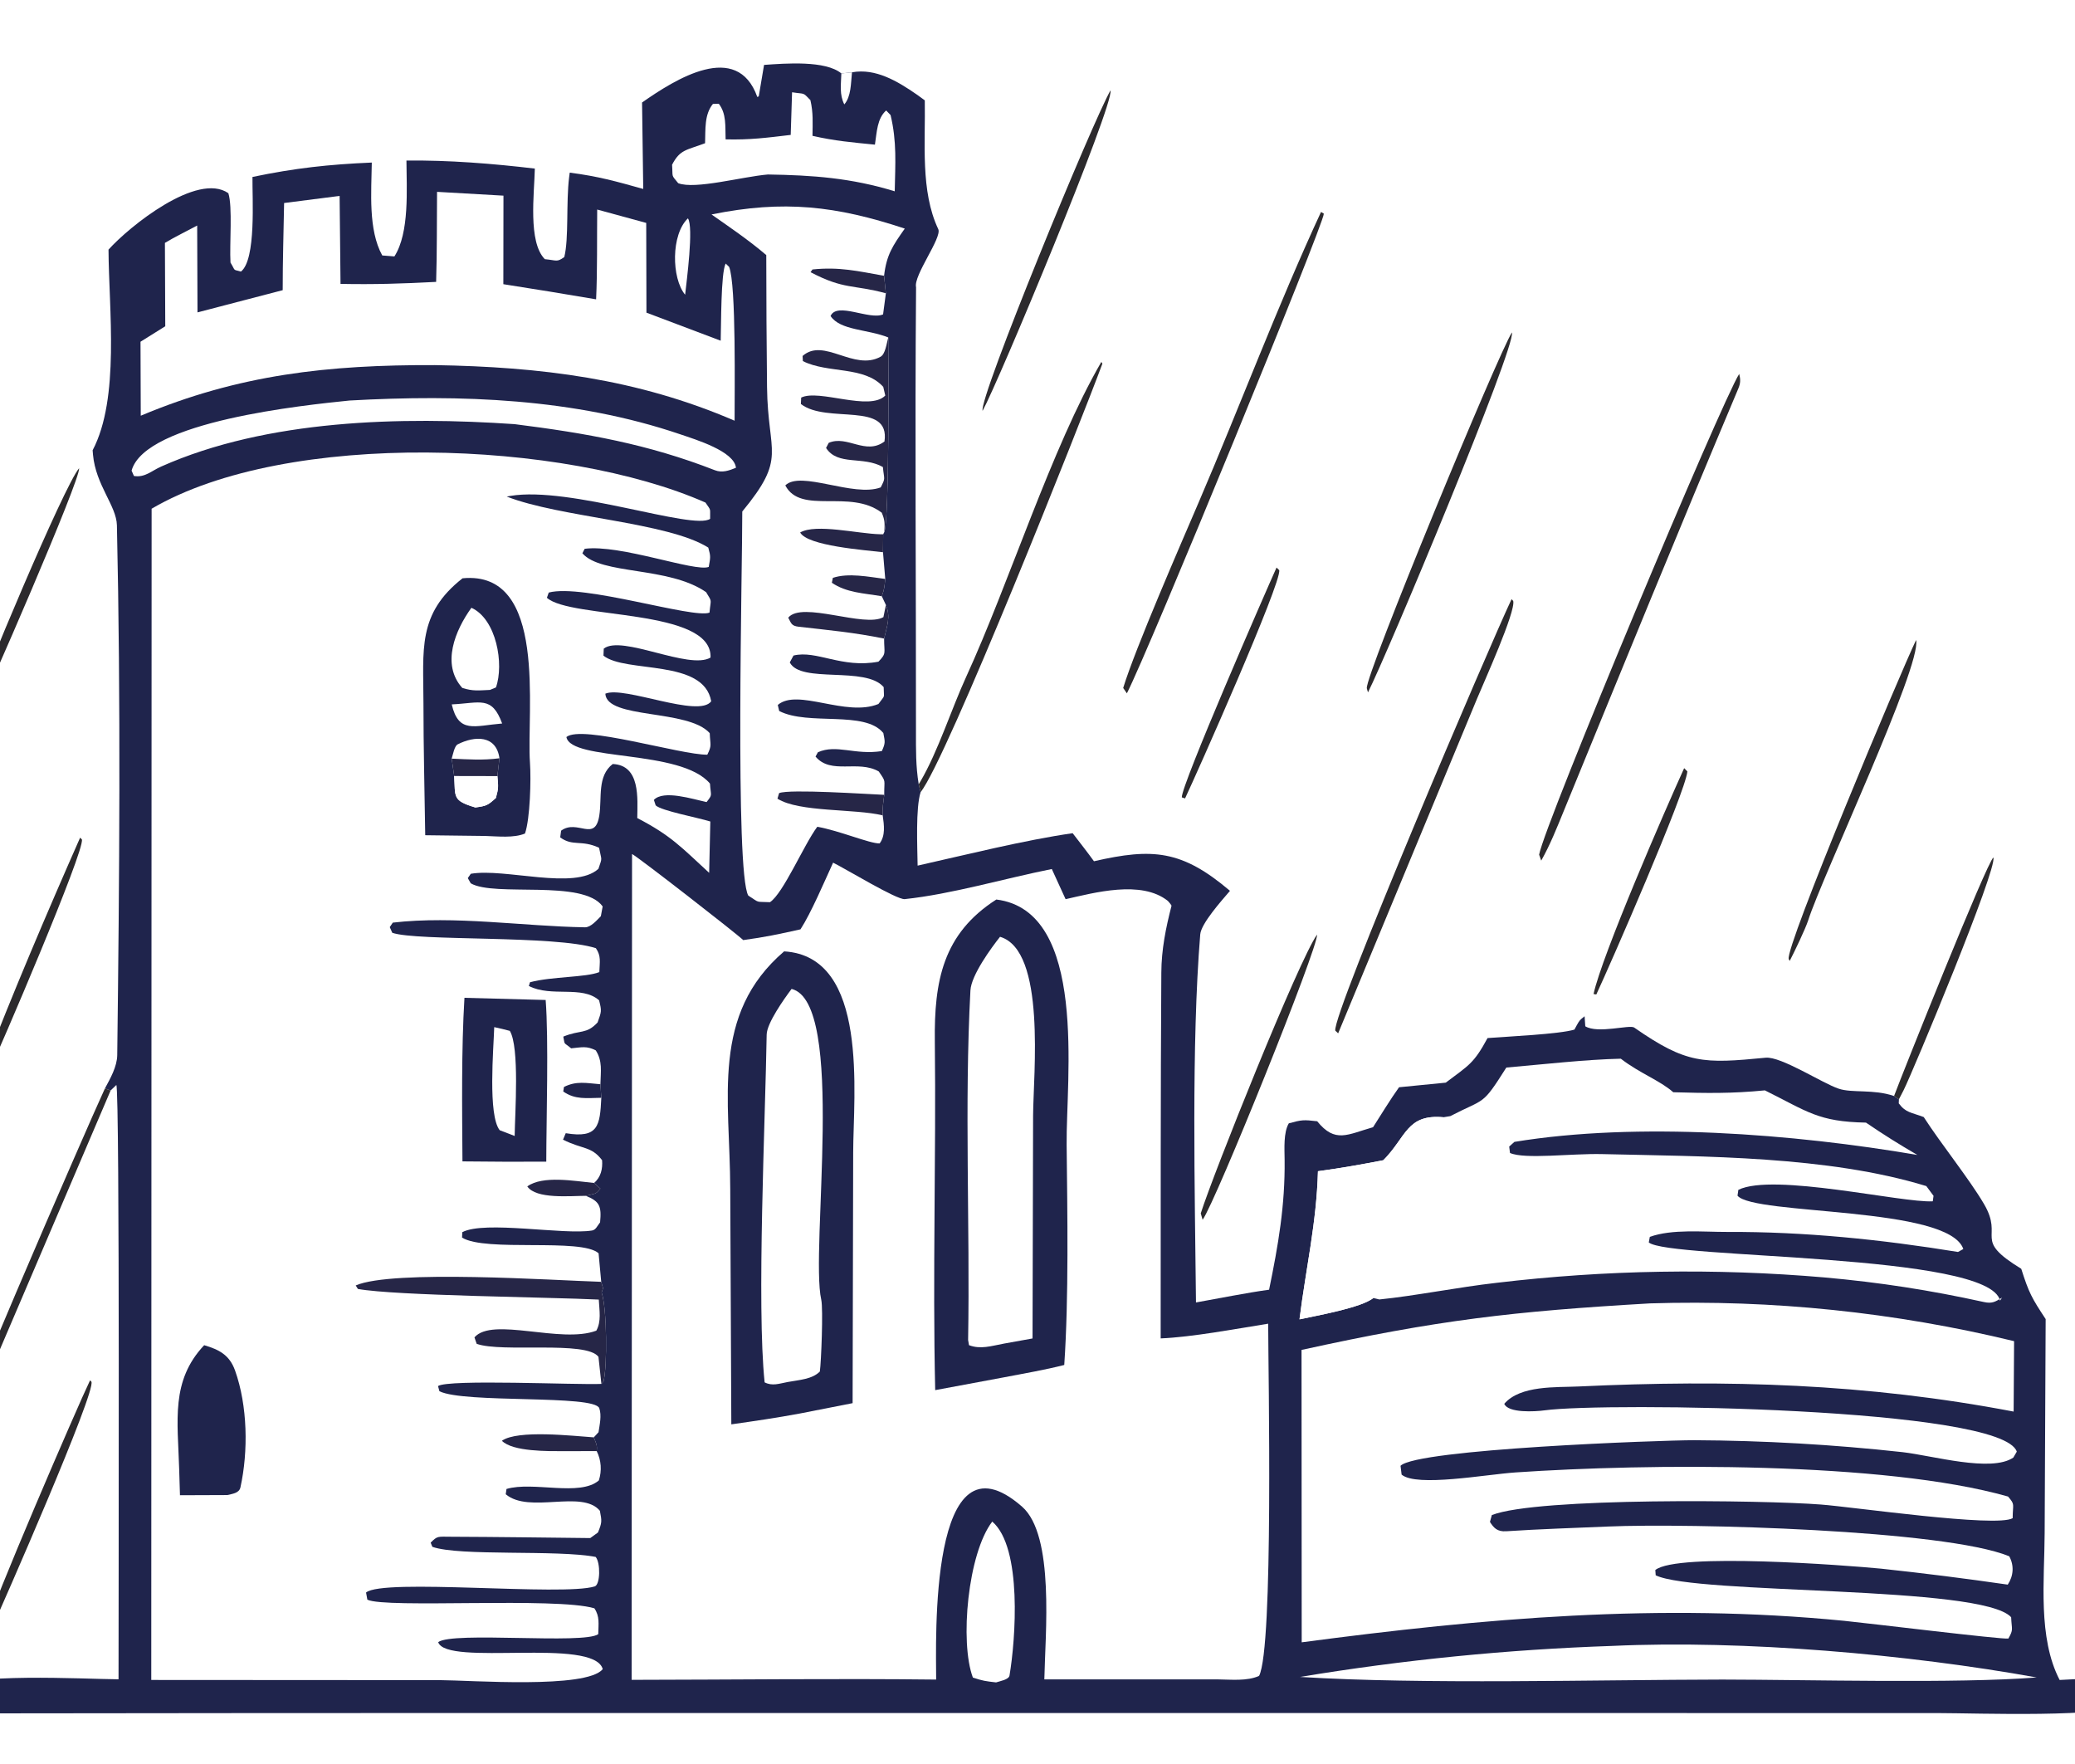
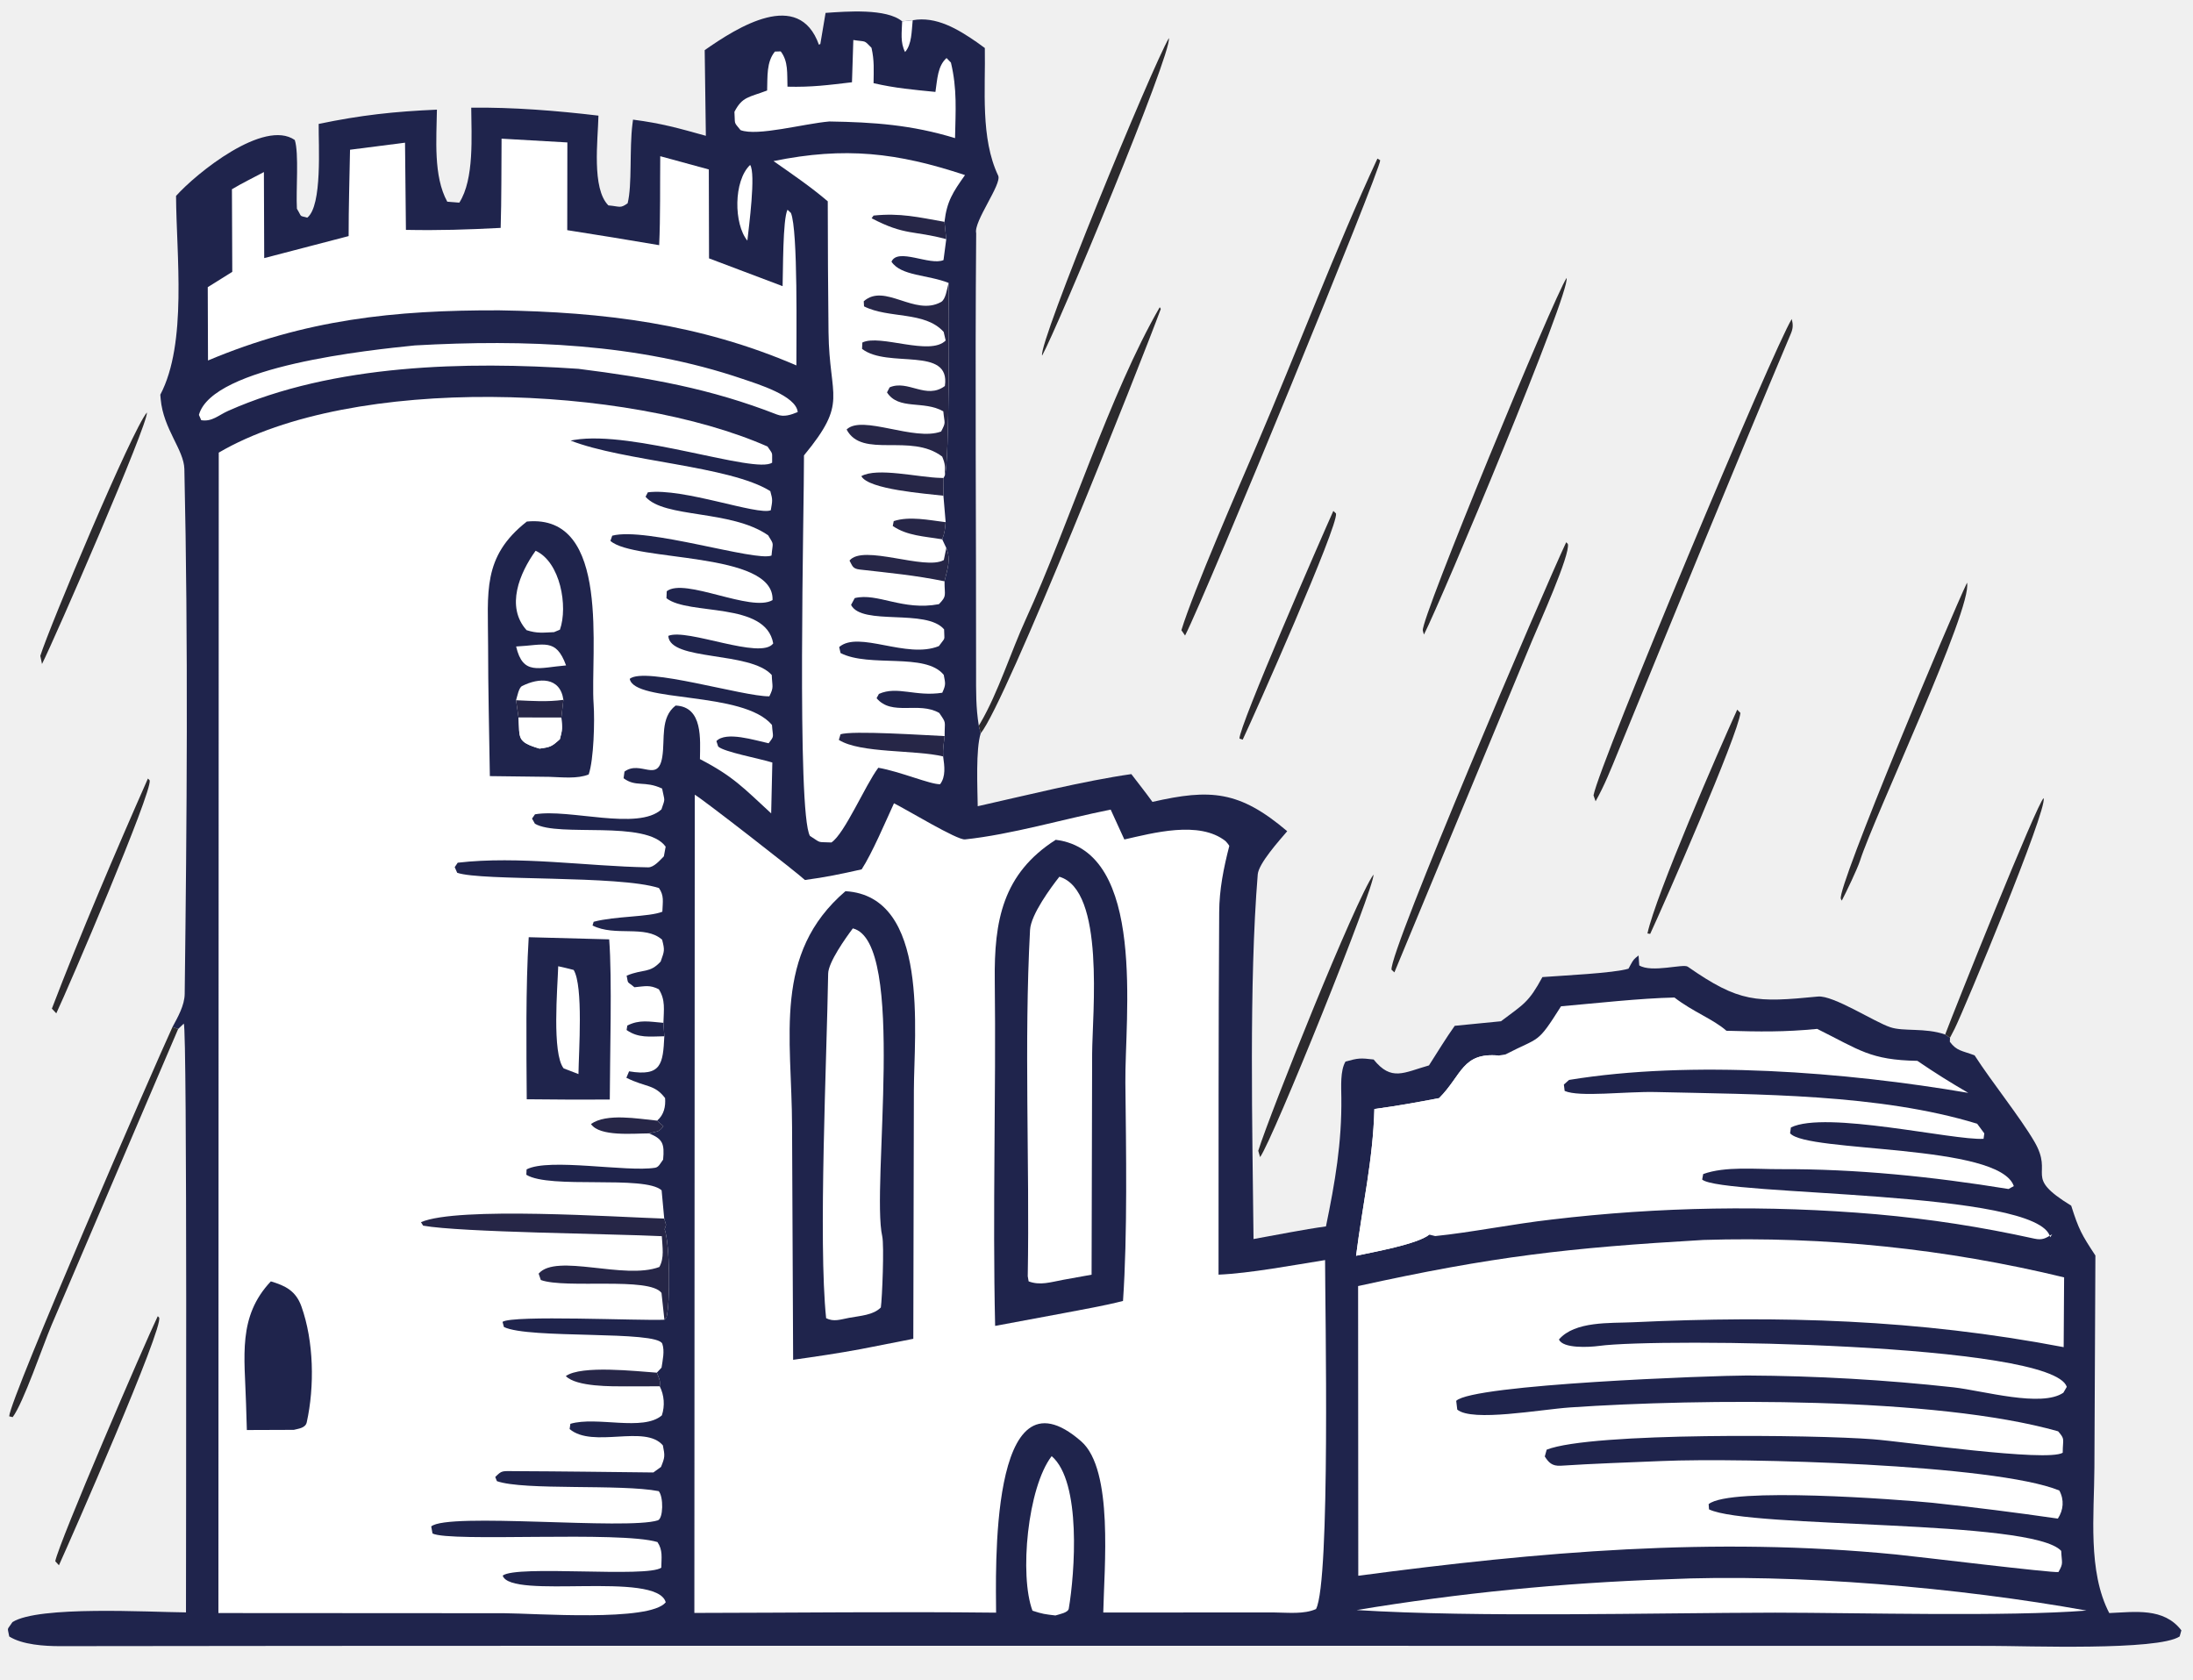
- <svg xmlns="http://www.w3.org/2000/svg" version="1.1" viewBox="30 60 600 510" preserveAspectRatio="xMidYMid meet">
-   <rect fill="#ffffff" width="656" height="656" x="1.6" y="1.6" />
+ <svg xmlns="http://www.w3.org/2000/svg" version="1.1" viewBox="10 75 640 490" preserveAspectRatio="xMidYMid meet">
  <path fill="#1f244c" d="m 250.933,78.765 c 6.172,-0.434 17.79,-1.348 22.349,2.465 l 3.078,-0.325 c 6.811,-1.247 13.175,2.582 18.699,6.402 0.796,0.552 1.581,1.121 2.353,1.707 0.216,12.195 -1.309,26.264 3.894,37.236 1.16,2.449 -7.24,13.411 -6.419,16.797 -0.358,42.753 0.008,85.527 -0.029,128.283 -0.005,5.343 -0.075,10.133 0.793,15.428 l 0.557,2.238 c -1.477,4.601 -0.944,15.864 -0.872,21.271 13.9,-3.118 30.94,-7.39 44.83,-9.376 2.03,2.657 4.21,5.402 6.16,8.11 16.95,-3.878 25.41,-3.265 39.33,8.552 -2.33,2.741 -8.34,9.41 -8.6,12.602 -2.6,31.836 -1.54,74.831 -1.23,106.407 6.54,-1.159 14.67,-2.804 21.14,-3.688 2.65,-12.876 4.64,-24.35 4.49,-37.529 -0.03,-3.245 -0.36,-7.914 1.21,-10.57 3.8,-1.044 4.3,-1.055 8.21,-0.602 5.2,6.445 8.75,3.823 16.15,1.723 2.33,-3.63 5.05,-8.116 7.52,-11.554 l 13.5,-1.33 c 6.74,-5.078 8.1,-5.528 12.09,-12.891 5.56,-0.433 20.91,-1.133 25.12,-2.452 l 0.64,-1.184 c 0.82,-1.481 0.92,-1.6 2.3,-2.669 l 0.2,2.903 c 3.66,2.221 12.83,-0.551 14.14,0.361 15.11,10.525 19.96,10.479 38.01,8.722 4.47,-0.436 16.51,7.444 21.1,8.946 3.86,1.331 10.08,0.079 16.03,2.128 l 1.41,0.943 -0.05,1.176 c 2.03,2.738 3.54,2.571 7.22,3.963 5.07,7.855 13.19,17.912 17.42,25.121 5.91,10.064 -3.54,9.976 10.78,18.75 2.22,6.974 3.01,8.391 7.06,14.543 l -0.29,61.805 c -0.06,13.772 -2,30.3 4.33,42.528 7.47,-0.304 15.91,-1.673 21.05,5.045 l -0.5,1.783 c -6.35,4.216 -44.85,2.75 -55.33,2.749 l -114.24,-0.016 -302.754,-0.008 c -48.729,-0.002 -97.545,0.04 -146.277,0.103 -4.481,0.005 -10.942,-0.39 -14.811,-2.819 -0.513,-2.952 -0.766,-1.585 0.946,-4.2 7.636,-4.838 39.799,-2.916 50.636,-2.831 -0.021,-15.969 0.408,-170.281 -0.637,-171.819 l -1.649,1.577 -1.661,-0.566 c 1.58,-2.911 3.53,-6.339 3.572,-9.674 0.633,-50.936 1.041,-102.229 -0.095,-153.15 -0.126,-5.646 -6.12,-11.615 -6.914,-20.417 l -0.108,-1.282 c 7.923,-15.04 4.674,-40.829 4.593,-58.009 6.027,-6.718 25.697,-22.547 34.652,-16.316 1.26,3.904 0.309,14.625 0.619,20.057 1.59,2.602 0.506,1.906 3.025,2.604 4.456,-3.505 3.243,-21.319 3.332,-27.356 12.293,-2.567 22.064,-3.628 34.503,-4.162 -0.112,8.482 -1.08,19.421 3.023,26.859 l 3.515,0.278 c 4.412,-6.885 3.52,-19.524 3.478,-27.713 12.179,-0.153 25.034,0.883 37.128,2.32 -0.155,7.182 -2.026,21.249 2.894,26.19 3.541,0.325 3.403,0.941 5.617,-0.601 1.36,-5.401 0.488,-15.818 1.406,-23.094 l 0.173,-1.326 c 8.368,1.091 13.197,2.476 21.254,4.716 l -0.34,-24.995 c 9.6,-6.714 27.467,-18.013 33.33,-1.59 l 0.416,-0.19 z" />
  <path fill="#ffffff" d="m 273.282,81.23 3.078,-0.325 c -0.342,3.266 -0.234,6.975 -2.223,9.281 -1.441,-2.832 -0.954,-5.667 -0.855,-8.956 z" />
  <path fill="#ffffff" d="m 73.841,207.079 c 39.262,-22.987 119.434,-19.751 160.147,-1.783 1.736,2.56 1.283,1.426 1.351,4.707 -4.891,3.406 -40.576,-9.533 -57.774,-6.627 l -1.041,0.186 c 15.412,6.061 46.57,7.372 58.278,14.754 0.75,2.625 0.62,2.822 0.137,5.585 -3.864,1.567 -25.559,-6.586 -35.875,-5.234 l -0.665,1.291 c 5.464,6.335 24.902,3.708 35.771,11.242 1.838,3.034 1.354,1.797 0.989,5.915 -4.634,1.862 -36.601,-8.429 -46.485,-5.796 l -0.534,1.51 c 6.893,6.231 47.904,2.926 47.316,17.284 -6.238,3.681 -25.644,-6.673 -30.875,-2.586 l -0.084,2.036 c 6.482,5.14 28.99,0.854 31.155,13.193 -3.585,4.94 -25.174,-4.542 -30.616,-2.201 0.405,7.454 23.918,4.367 30.189,11.415 0.139,3.566 0.672,3.449 -0.702,6.225 -7.672,0.088 -36.287,-8.756 -40.746,-5.108 1.328,7.101 33.144,3.414 41.515,13.46 0.253,3.807 0.81,3.015 -0.977,5.344 -4.048,-0.857 -12.413,-3.586 -15.241,-0.635 l 0.519,1.591 c 1.681,1.574 11.979,3.479 15.803,4.66 l -0.339,14.842 c -8.013,-7.371 -11.043,-10.79 -20.787,-15.834 0.062,-5.683 0.941,-15.287 -7.101,-15.628 -4.535,3.517 -3.062,9.721 -3.884,14.926 -1.236,7.823 -6.338,0.889 -11.037,4.348 l -0.261,1.938 c 3.622,2.693 6.106,0.609 11.239,3.004 0.74,3.914 1.001,2.582 -0.189,6.083 -6.822,6.29 -26.959,-0.272 -36.903,1.438 l -0.866,1.245 0.848,1.507 c 6.897,4.041 32.467,-1.252 38.147,6.69 l -0.52,2.818 c -1.137,1.133 -2.899,3.242 -4.592,3.214 -17.901,-0.295 -37.711,-3.432 -55.571,-1.352 l -0.878,1.296 0.726,1.642 c 7.175,2.497 47.198,0.642 58.879,4.456 1.558,2.278 1.097,3.939 0.994,6.904 -3.876,1.576 -13.731,1.25 -20.05,2.94 l -0.328,1.089 c 6.604,3.335 15.373,-0.264 20.308,4.14 0.794,3.118 0.688,3.242 -0.427,6.38 -3.258,3.527 -4.93,2.06 -9.925,4.108 0.535,2.621 -0.065,1.446 2.272,3.387 3.127,-0.292 4.451,-0.758 7.118,0.589 1.986,3.136 1.443,5.954 1.346,9.796 l 0.261,3.919 c -0.393,8.069 -0.856,11.807 -10.288,10.232 l -0.789,1.879 c 5.769,2.876 8.156,1.82 11.299,5.927 0.192,2.445 -0.328,4.92 -2.332,6.58 l 1.841,1.64 c -1.528,1.846 -1.37,1.309 -4.216,2.084 3.983,1.588 4.579,2.983 4.131,7.656 -0.865,1.145 -1.265,2.195 -2.332,2.37 -8.199,1.342 -31.008,-2.95 -37.512,0.482 l -0.073,1.563 c 6.79,4.255 34.518,0.038 39.479,4.537 l 0.762,8.252 c 0.546,2.223 0.749,1.288 0.117,3.092 1.558,4.408 1.665,21.499 0.544,25.727 l -0.611,0.697 c -6.996,0.328 -44.332,-1.424 -47.239,0.625 l 0.407,1.494 c 7.195,3.579 44.854,0.921 46.225,4.911 0.729,2.119 0.098,4.761 -0.225,6.943 l -1.374,1.478 c 0.666,1.689 1.067,2.185 0.85,3.971 1.314,2.637 1.535,5.685 0.617,8.484 -5.515,4.753 -19.005,0.183 -26.701,2.467 l -0.218,1.527 c 6.805,5.736 22.028,-1.436 27.219,4.772 0.603,3.048 0.618,3.419 -0.554,6.286 -0.598,0.433 -1.341,0.97 -2.228,1.612 -13.355,-0.144 -26.809,-0.332 -40.157,-0.383 -4.05,-0.016 -3.985,-0.293 -5.991,1.707 l 0.494,1.21 c 7.89,2.79 36.187,0.771 47.222,2.92 1.427,1.674 1.339,8.009 -0.27,8.519 -9.149,2.9 -61.295,-2.404 -66.127,1.777 l 0.377,2.057 c 5.212,2.598 54.665,-0.804 65.642,2.499 1.602,2.37 1.174,4.5 1.123,7.477 -4.182,3.006 -42.173,-0.858 -46.285,2.31 2.319,7.132 44.992,-1.524 47.584,7.791 -4.622,5.785 -38.318,3.22 -47.172,3.188 l -83.375,-0.049 z" />
  <path fill="#262647" d="m 203.142,435.728 c -14.161,-0.7 -58.805,-1.101 -69.656,-3.072 l -0.632,-1.012 c 10.625,-4.648 57.266,-1.473 70.992,-1.05 0.546,2.223 0.749,1.288 0.117,3.092 1.558,4.408 1.665,21.499 0.544,25.727 l -0.611,0.697 -0.847,-7.824 c -3.464,-4.769 -27.938,-1.14 -35.212,-3.765 l -0.645,-1.864 c 5.186,-6.024 25.053,1.922 35.238,-1.944 1.484,-2.675 0.885,-5.766 0.712,-8.985 z" />
  <path fill="#262647" d="m 202.54,479.532 -9.537,0.025 c -4.446,-0.012 -14.716,0.178 -17.878,-3.002 4.531,-3.251 20.63,-1.398 26.565,-0.994 0.666,1.689 1.067,2.185 0.85,3.971 z" />
  <path fill="#262647" d="m 199.391,405.734 c -4.538,0.006 -14.398,1.013 -16.923,-2.732 4.527,-3.228 13.613,-1.543 19.298,-0.992 l 1.841,1.64 c -1.528,1.846 -1.37,1.309 -4.216,2.084 z" />
  <path fill="#1f244c" d="m 203.876,377.392 c -4.343,0.06 -7.537,0.593 -11.011,-1.82 l 0.208,-1.313 c 3.606,-1.815 6.427,-1.124 10.542,-0.786 z" />
  <path fill="#1f244c" d="m 163.753,227.193 c 24.788,-2.387 18.445,38.557 19.49,53.294 0.346,4.878 0.047,16.198 -1.44,20.502 -3.293,1.352 -7.757,0.807 -11.487,0.7 l -17.358,-0.213 c -0.188,-12.685 -0.512,-25.419 -0.513,-38.103 -0.001,-15.479 -1.84,-25.879 11.308,-36.18 z" />
  <path fill="#ffffff" d="m 166.312,235.719 c 7.238,3.275 9.494,16.282 7.093,23.028 l -1.719,0.719 c -3.214,0.132 -4.903,0.426 -8.014,-0.58 -6.161,-6.845 -2.031,-16.69 2.64,-23.167 z" />
  <path fill="#ffffff" d="m 160.605,279.333 c 0.363,-1.157 0.792,-3.649 1.736,-4.13 4.943,-2.513 11.149,-2.717 12.081,4.024 l -0.593,5.156 c 0.263,3.115 0.365,3.376 -0.443,6.332 -2.395,2.158 -2.741,2.3 -5.938,2.736 -6.693,-2.003 -5.755,-2.961 -6.12,-9.094 z" />
  <path fill="#ffffff" d="m 161.328,284.357 12.501,0.026 c 0.263,3.115 0.365,3.376 -0.443,6.332 -2.395,2.158 -2.741,2.3 -5.938,2.736 -6.693,-2.003 -5.755,-2.961 -6.12,-9.094 z" />
  <path fill="#262647" d="m 160.605,279.333 c 4.962,0.218 8.871,0.532 13.817,-0.106 l -0.593,5.156 -12.501,-0.026 z" />
  <path fill="#ffffff" d="m 160.624,263.652 c 8.247,-0.386 11.6,-2.593 14.576,5.523 -8.067,0.663 -12.583,2.998 -14.576,-5.523 z" />
  <path fill="#1f244c" d="m 164.301,348.486 23.48,0.625 c 0.893,11.35 0.195,34.525 0.177,46.747 -8.078,0.043 -16.157,0.016 -24.235,-0.082 -0.099,-14.96 -0.328,-32.518 0.578,-47.29 z" />
  <path fill="#ffffff" d="m 172.91,356.959 c 1.549,0.311 2.978,0.692 4.506,1.08 2.857,4.713 1.488,23.784 1.402,30.388 l -4.324,-1.664 c -3.453,-4.361 -1.779,-23.524 -1.584,-29.804 z" />
  <path fill="#1f244c" d="m 89.04,448.918 c 4.234,1.255 7.299,2.757 8.926,7.312 3.634,10.171 3.862,23.344 1.554,33.808 -0.374,1.7 -2.416,1.851 -3.773,2.207 l -13.707,0.051 -0.232,-7.596 c -0.4,-13.916 -2.484,-25.487 7.232,-35.782 z" />
  <path fill="#ffffff" d="m 212.759,306.913 c 1.598,0.729 30.343,23.098 32.149,24.88 6.057,-0.81 10.577,-1.758 16.557,-3.106 3.033,-4.651 6.979,-13.942 9.432,-19.277 3.813,1.878 18.42,10.783 20.722,10.539 13.577,-1.44 28.627,-5.917 42.517,-8.702 l 3.99,8.72 c 8.24,-1.852 21.88,-5.622 29.56,0.495 0.18,0.144 1.1,1.287 1.07,1.396 -1.65,6.403 -2.92,12.687 -2.95,19.339 -0.23,35.237 -0.17,70.549 -0.19,105.757 9.09,-0.381 21.81,-2.769 31.09,-4.254 0.01,13.798 1.6,93.767 -2.64,101.832 -3.47,1.556 -8.02,1.051 -12,1.004 l -50.09,10e-4 c 0.25,-13.021 3.05,-41.642 -6.44,-49.939 -27.082,-23.679 -24.84,39.288 -24.84,49.991 -29.06,-0.334 -58.935,0.043 -88.055,0.078 z" />
  <path fill="#1f244c" d="m 318.096,320.064 c 26.62,3.306 20.12,52.056 20.33,70.879 0.21,19.698 0.64,44.157 -0.69,63.69 -5.51,1.414 -11.71,2.472 -17.34,3.557 l -19.977,3.72 c -0.78,-33.466 0.287,-67.31 -0.108,-100.81 -0.207,-17.42 2.295,-31.122 17.785,-41.036 z" />
  <path fill="#ffffff" d="m 319.166,330.841 c 13.38,3.938 9.63,39.753 9.56,51.639 l -0.16,64.488 -8.32,1.498 c -3.66,0.681 -6.69,1.714 -10.05,0.449 -0.09,-0.498 -0.17,-0.997 -0.26,-1.495 0.58,-33.424 -1.11,-67.813 0.67,-101.076 0.24,-4.468 6.15,-12.46 8.56,-15.503 z" />
  <path fill="#1f244c" d="m 256.735,335.057 c 24.675,1.457 19.991,41.481 19.969,58.132 l -0.166,72.485 -15.324,3.008 c -6.705,1.246 -13.011,2.169 -19.748,3.12 l -0.313,-68.099 c -0.055,-26.144 -5.695,-50.405 15.582,-68.646 z" />
  <path fill="#ffffff" d="m 258.893,345.912 c 15.799,3.901 5.319,75.432 8.578,89.857 0.597,2.641 -0.017,18.149 -0.408,20.764 -2.223,2.24 -5.922,2.407 -9.258,3.021 -2.573,0.486 -4.475,1.239 -6.708,0.109 -2.328,-22.241 0.214,-76.286 0.591,-100.539 0.051,-3.32 5.068,-10.373 7.205,-13.212 z" />
  <path fill="#ffffff" d="m 507.116,436.828 c 35.42,-1.1 70.83,2.574 105.27,10.922 l -0.13,20.36 c -42.56,-8.125 -82.74,-9.274 -125.77,-7.259 -6.52,0.305 -16.86,-0.395 -21.52,5.013 1.11,2.709 8.86,2.272 11.68,1.886 17.31,-2.367 132.42,-0.876 136.52,11.948 l -1,1.71 c -6.37,4.366 -23.41,-0.585 -32.03,-1.568 -20.01,-2.201 -40.12,-3.354 -60.24,-3.454 -9.88,0.004 -80.11,2.568 -84.92,7.394 l 0.31,2.554 c 4.35,3.659 24.26,-0.04 32.95,-0.633 38.08,-2.593 106.54,-3.208 142.4,6.97 2.09,2.42 1.37,2.011 1.34,6.258 -4.67,2.771 -46.2,-3.255 -55.48,-3.947 -16.26,-1.285 -82.07,-2.118 -95.12,3.051 l -0.55,1.981 c 1.09,1.702 2.09,2.871 4.71,2.696 9.24,-0.618 20.39,-0.981 29.51,-1.371 23.12,-0.987 97.2,0.913 115.94,8.606 1.47,2.705 1.23,5.687 -0.43,8.195 -12.18,-1.766 -24.39,-3.305 -36.63,-4.616 -9.87,-0.962 -59.05,-4.727 -65.28,0.397 l 0.11,1.524 c 11.71,5.689 94.32,2.793 102.78,12.119 0.16,3.701 0.73,3.454 -0.8,6.166 -1.46,0.35 -41.26,-4.517 -47.47,-5.126 -53.38,-5.231 -103.99,-0.791 -156.87,6.215 l -0.05,-84.533 c 39.36,-8.666 61.22,-11.16 100.77,-13.458 z" />
  <path fill="#ffffff" d="m 498.666,366.086 c 5.49,4.235 11.29,6.279 15.17,9.7 9.72,0.274 16.84,0.397 26.49,-0.543 12.41,6.159 15.42,9.066 29.23,9.321 5.16,3.517 9.46,6.204 14.86,9.347 -35.72,-6.101 -80.8,-9.644 -116.51,-3.776 l -1.51,1.346 0.23,1.862 c 4.29,1.897 17.8,0.114 26.61,0.324 29.8,0.71 65.21,0.509 93.77,9.246 0.84,1.139 1.54,2.079 2.09,2.82 l -0.22,1.584 c -8.84,0.511 -46.1,-8.312 -56.22,-3.315 l -0.24,1.695 c 4.8,5.738 61.01,2.933 65.29,15.416 -0.52,0.283 -1.03,0.566 -1.54,0.848 -22.17,-3.6 -44.3,-5.888 -66.78,-5.791 -6.89,0.029 -15.91,-0.902 -22.33,1.432 l -0.3,1.604 c 5.72,4.886 98.63,2.959 101.56,16.838 l 0.58,-0.875 c -1.89,1.167 -2.83,1.798 -5.21,1.274 -15.66,-3.442 -30.1,-5.684 -46.16,-7.12 -31.56,-2.711 -63.3,-2.188 -94.75,1.559 -11.08,1.249 -23.71,3.792 -33.93,4.815 l -1.72,-0.424 c -3.54,2.833 -16.38,5.086 -21.37,6.17 1.86,-14.761 4.94,-27.919 5.34,-42.823 6.62,-0.896 12.36,-1.918 18.89,-3.177 6.69,-6.702 6.7,-13.391 17.39,-12.428 l 1.98,-0.326 c 10.26,-5.312 9.07,-2.765 16.21,-14.042 10.19,-0.887 23.09,-2.347 33.1,-2.561 z" />
  <path fill="#ffffff" d="m 447.376,383.015 c -4.78,12.79 -17.12,41.511 -20.25,52.258 -3.54,2.833 -16.38,5.086 -21.37,6.17 1.86,-14.761 4.94,-27.919 5.34,-42.823 6.62,-0.896 12.36,-1.918 18.89,-3.177 6.69,-6.702 6.7,-13.391 17.39,-12.428 z" />
  <path fill="#ffffff" d="m 235.741,122.004 c 20.877,-4.247 36.054,-2.485 55.883,4.085 -3.541,5.016 -5.279,7.614 -5.99,13.645 l 0.522,5.058 -0.807,6.101 c -3.955,1.73 -13.35,-3.718 -15.182,0.474 2.791,4.199 10.641,3.775 16.677,6.192 0.107,6.376 0.289,53.153 -1.128,56.233 l -0.34,0.676 -0.051,5.188 0.653,7.726 c -0.225,2.168 -0.219,2.896 -1.002,4.999 l 1.188,2.521 c 1.416,3.443 0.347,5.969 -0.516,9.724 -0.007,4.295 0.762,4.202 -1.639,6.676 -10.581,2.013 -17.932,-3.421 -24.564,-1.773 l -1.075,1.99 c 3.178,6.186 21.957,0.98 27.151,7.137 0.044,3.575 0.548,2.009 -1.518,4.879 -9.408,3.855 -23.38,-4.649 -29.099,0.279 l 0.405,1.747 c 8.435,4.34 24.777,-0.25 30.113,6.376 0.479,2.529 0.665,2.823 -0.434,5.213 -7.818,1.223 -13.106,-2.067 -18.487,0.338 l -0.681,1.248 c 4.474,5.338 12.281,0.847 18.287,4.31 2.216,3.235 1.538,2.142 1.575,6.752 -0.248,2.134 -0.568,3.796 -0.44,5.937 0.408,2.844 0.814,5.88 -0.889,8.11 -2.872,0.069 -11.634,-3.698 -18.031,-4.808 -3.863,5.165 -9.795,19.205 -13.679,21.802 -4.366,-0.215 -2.747,0.34 -6.268,-1.909 -3.897,-6.63 -1.684,-96.362 -1.742,-111.044 13.026,-15.798 7.39,-16.434 7.16,-35.962 -0.147,-12.434 -0.207,-25.687 -0.222,-38.179 -5.029,-4.296 -10.422,-7.943 -15.83,-11.741 z" />
  <path fill="#262647" d="m 286.844,157.559 c 0.107,6.376 0.289,53.153 -1.128,56.233 0.073,-2.528 0.249,-3.176 -0.751,-5.559 -9.183,-6.994 -23.355,0.723 -27.891,-7.895 4.465,-4.429 19.756,3.532 27.589,0.574 1.471,-2.88 0.983,-2.102 0.63,-5.883 -5.737,-3.285 -13.033,-0.253 -16.434,-5.524 l 0.775,-1.474 c 5.362,-2.309 10.672,3.677 16.116,-0.392 1.743,-11.783 -16.639,-4.99 -24.17,-10.835 l 0.087,-1.852 c 5.16,-2.554 19.742,4.059 24.316,-0.593 l -0.586,-2.507 c -5.519,-6.126 -16.016,-3.804 -23.24,-7.452 l -0.085,-1.481 c 6.124,-5.452 14.846,4.481 22.556,0.213 1.357,-0.752 1.707,-3.673 2.216,-5.573 z" />
  <path fill="#262647" d="m 285.242,295.735 c -8.16,-1.981 -24.157,-0.852 -30.436,-4.826 l 0.477,-1.607 c 2.953,-1.23 25.579,0.297 30.399,0.496 -0.248,2.134 -0.568,3.796 -0.44,5.937 z" />
  <path fill="#262647" d="m 286.164,234.902 c 1.416,3.443 0.347,5.969 -0.516,9.724 -8.733,-1.782 -15.976,-2.431 -24.708,-3.427 -2.168,-0.248 -2.136,-1.048 -3.019,-2.614 3.924,-4.903 22.102,2.996 27.523,-0.165 z" />
  <path fill="#262647" d="m 285.325,219.656 c -5.205,-0.62 -21.853,-1.812 -23.954,-5.709 4.576,-2.632 16.72,0.373 23.075,0.51 l 0.93,0.011 z" />
  <path fill="#262647" d="m 286.156,144.792 c -9.524,-2.594 -12,-0.967 -21.783,-6.101 l 0.561,-0.786 c 7.802,-0.806 13.07,0.482 20.7,1.829 z" />
  <path fill="#262647" d="m 284.976,232.381 c -5.208,-0.885 -10.225,-1.008 -14.437,-3.896 l 0.284,-1.418 c 4.527,-1.505 10.29,-0.3 15.155,0.315 -0.225,2.168 -0.219,2.896 -1.002,4.999 z" />
  <path fill="#ffffff" d="m 156.375,115.466 19.204,1.1 -0.035,25.597 c 8.952,1.394 17.894,2.854 26.825,4.379 0.381,-8.074 0.232,-17.76 0.315,-25.96 l 14.176,3.867 0.063,25.945 21.47,8.109 c 0.153,-4.203 0.016,-19.516 1.434,-22.304 l 0.991,0.944 c 2.106,4.932 1.565,36.905 1.596,44.491 -28.256,-12.195 -56.244,-15.576 -86.692,-16.074 -30.778,-0.104 -56.676,2.707 -85.02,14.631 l -0.073,-21.39 7.158,-4.476 -0.1,-24.102 c 2.483,-1.518 6.648,-3.586 9.329,-5.017 l 0.091,25.11 24.637,-6.422 c -0.006,-8.308 0.253,-16.871 0.408,-25.2 l 16.049,-2.056 0.264,25.441 c 9.835,0.19 17.809,-0.066 27.647,-0.58 0.267,-8.471 0.189,-17.512 0.263,-26.033 z" />
  <path fill="#ffffff" d="m 496.166,535.861 c 38.06,-1.774 85.78,2.448 122.75,9.117 -23.13,1.818 -66.17,0.635 -90.85,0.609 -36.53,0.059 -86.77,1.455 -122.15,-0.759 29.86,-4.947 60.01,-7.943 90.25,-8.967 z" />
  <path fill="#ffffff" d="m 131.083,175.796 c 32.017,-1.792 65.048,-0.643 95.662,9.783 4.46,1.519 15.595,4.893 16.059,9.664 -1.961,0.798 -3.966,1.538 -6.089,0.709 -19.374,-7.572 -37.21,-10.712 -57.915,-13.326 -32.642,-2.227 -71.521,-1.395 -102.197,12.262 -2.88,1.282 -4.687,3.239 -7.874,2.727 l -0.678,-1.549 c 3.929,-14.29 50.126,-18.947 63.032,-20.27 z" />
  <path fill="#ffffff" d="m 259.033,86.674 c 3.924,0.617 2.947,-0.12 5.301,2.272 0.857,3.736 0.642,6.522 0.603,10.325 6.422,1.475 11.549,1.902 18.055,2.55 0.564,-3.679 0.629,-7.563 3.248,-9.885 l 1.275,1.324 c 1.853,7.758 1.356,14.115 1.202,22.048 -12.591,-3.866 -23.716,-4.657 -36.689,-4.86 -7.482,0.642 -21.021,4.401 -25.917,2.517 -2.131,-2.605 -1.512,-1.496 -1.775,-5.341 2.317,-4.449 4.127,-4.163 9.54,-6.215 0.145,-4.055 -0.236,-8.305 2.275,-11.363 l 1.693,-0.053 c 2.253,2.957 1.831,6.381 1.97,10.302 7.092,0.177 11.849,-0.467 18.825,-1.29 z" />
  <path fill="#ffffff" d="m 316.916,499.913 c 8.75,7.493 6.74,34.218 4.99,44.511 -0.21,1.192 -2.74,1.606 -3.89,1.986 -3.08,-0.362 -3.79,-0.434 -6.7,-1.395 -3.84,-10.226 -1.46,-35.898 5.6,-45.102 z" />
  <path fill="#ffffff" d="m 228.918,123.129 c 1.708,2.48 -0.377,18.127 -0.807,22.088 -3.97,-4.82 -4.094,-17.428 0.807,-22.088 z" />
  <path fill="#2c2a2d" d="m 532.906,168.101 c 0.4,1.623 0.4,2.664 -0.26,4.235 -17.11,40.582 -33.76,81.35 -50.46,122.1 -2.04,4.972 -3.89,9.691 -6.53,14.384 l -0.61,-1.728 c 1.69,-9.163 52.8,-131.134 57.86,-138.991 z" />
  <path fill="#2c2a2d" d="m 411.986,121.278 0.81,0.495 c 0.06,2.896 -50.66,126.461 -56.95,138.682 l -1.07,-1.555 c 3.5,-11.444 16.73,-41.765 22,-54.061 11.55,-26.93 22.99,-57.279 35.21,-83.561 z" />
  <path fill="#2c2a2d" d="m 295.651,286.759 0.499,-0.839 c 5.126,-8.754 8.946,-20.912 13.216,-30.213 12.49,-27.243 24.63,-66.115 39.09,-91.061 l 0.31,0.496 c -5.98,16.199 -45.2,114.893 -52.558,123.855 z" />
  <path fill="#2c2a2d" d="m 467.076,233.232 0.48,0.501 c 0.78,3.052 -8.52,23.589 -10.46,28.268 l -40.16,96.753 -0.83,-0.778 c -0.88,-4.831 44.5,-111.038 50.97,-124.744 z" />
  <path fill="#2c2a2d" d="m 60.329,374.704 1.661,0.566 -36.981,86.493 c -2.485,5.882 -8.2,22.663 -11.31,26.772 l -1.017,-0.241 c 0.233,-5.209 42.432,-102.337 47.647,-113.59 z" />
  <path fill="#2c2a2d" d="m 467.186,156.114 c 1.22,3.967 -36.15,93.267 -41.62,104.055 -0.11,-0.394 -0.26,-0.779 -0.34,-1.181 -0.64,-3.345 38.15,-97.112 41.96,-102.874 z" />
  <path fill="#2c2a2d" d="m 584.056,245.035 c 1.66,7.417 -27.19,68.405 -31.22,81.088 -0.76,2.372 -4.01,9.161 -5.33,11.687 -0.09,-0.175 -0.21,-0.34 -0.28,-0.526 -1.2,-3.153 32.52,-83.385 36.83,-92.249 z" />
  <path fill="#2c2a2d" d="m 351.126,86.116 c 0.9,4.476 -32.43,84.394 -37,92.654 -1.18,-3.528 32.12,-84.382 37,-92.654 z" />
  <path fill="#2c2a2d" d="m 410.836,330.203 c 0.46,3.395 -29.32,77.26 -33.09,82.451 l -0.54,-1.845 c 3.54,-11.243 28.38,-73.306 33.63,-80.606 z" />
  <path fill="#2c2a2d" d="m 52.879,195.361 c 0.418,3.283 -26.954,66.136 -30.62,73.399 l -0.498,-2.37 c 2.657,-8.446 26.732,-65.917 31.118,-71.029 z" />
  <path fill="#2c2a2d" d="m 56.034,459.09 c 0.131,0.124 0.301,0.217 0.391,0.372 1.511,2.61 -25.757,64.693 -29.226,72.296 l -1.07,-1.177 c 1.041,-5.46 26.21,-63.858 29.905,-71.491 z" />
  <path fill="#2c2a2d" d="m 577.676,376.877 c 2.59,-6.919 26.88,-67.704 28.73,-68.966 1.13,3.371 -23.18,61.691 -25.95,67.255 -0.44,0.891 -0.9,1.776 -1.37,2.654 z" />
  <path fill="#2c2a2d" d="m 399.116,224.093 0.78,0.749 c 0.79,3.424 -23.98,59.155 -27.23,65.995 l -0.94,-0.304 c -0.19,-3.48 24.16,-59.275 27.39,-66.44 z" />
  <path fill="#2c2a2d" d="m 53.167,302.182 0.515,0.52 c 0.881,3.173 -23.857,60.869 -27.258,68.004 l -1.287,-1.373 c 8.127,-21.259 18.825,-46.338 28.03,-67.151 z" />
  <path fill="#2c2a2d" d="m 516.986,282.083 0.93,0.952 c -0.61,6.248 -22.33,55.926 -26.33,64.481 l -0.8,-0.129 c 2.45,-11.276 20.76,-53.355 26.2,-65.304 z" />
</svg>
